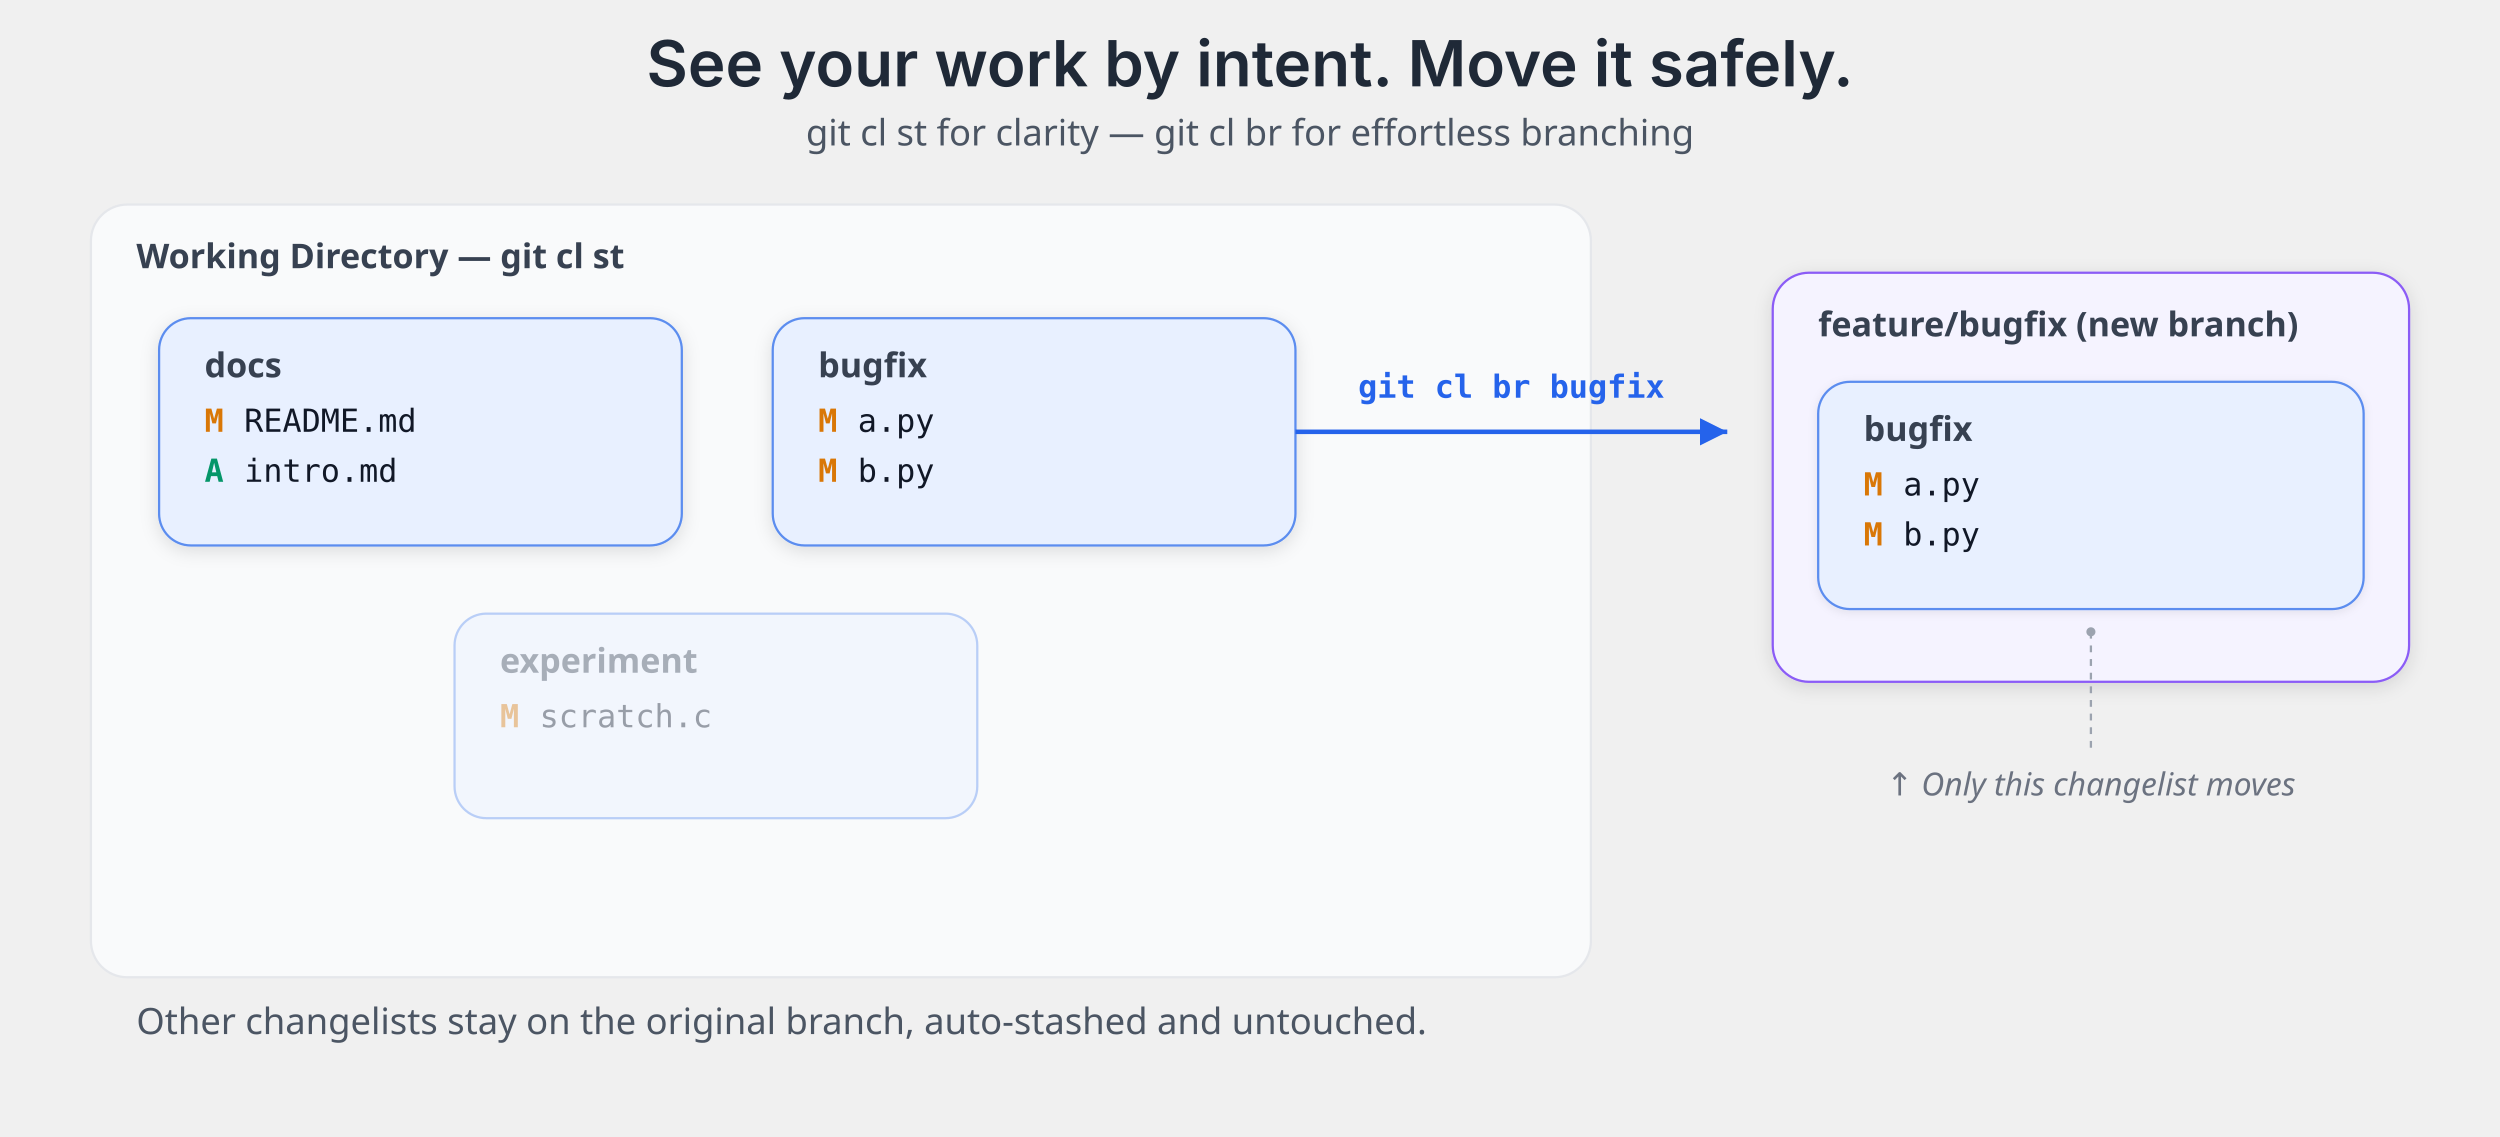
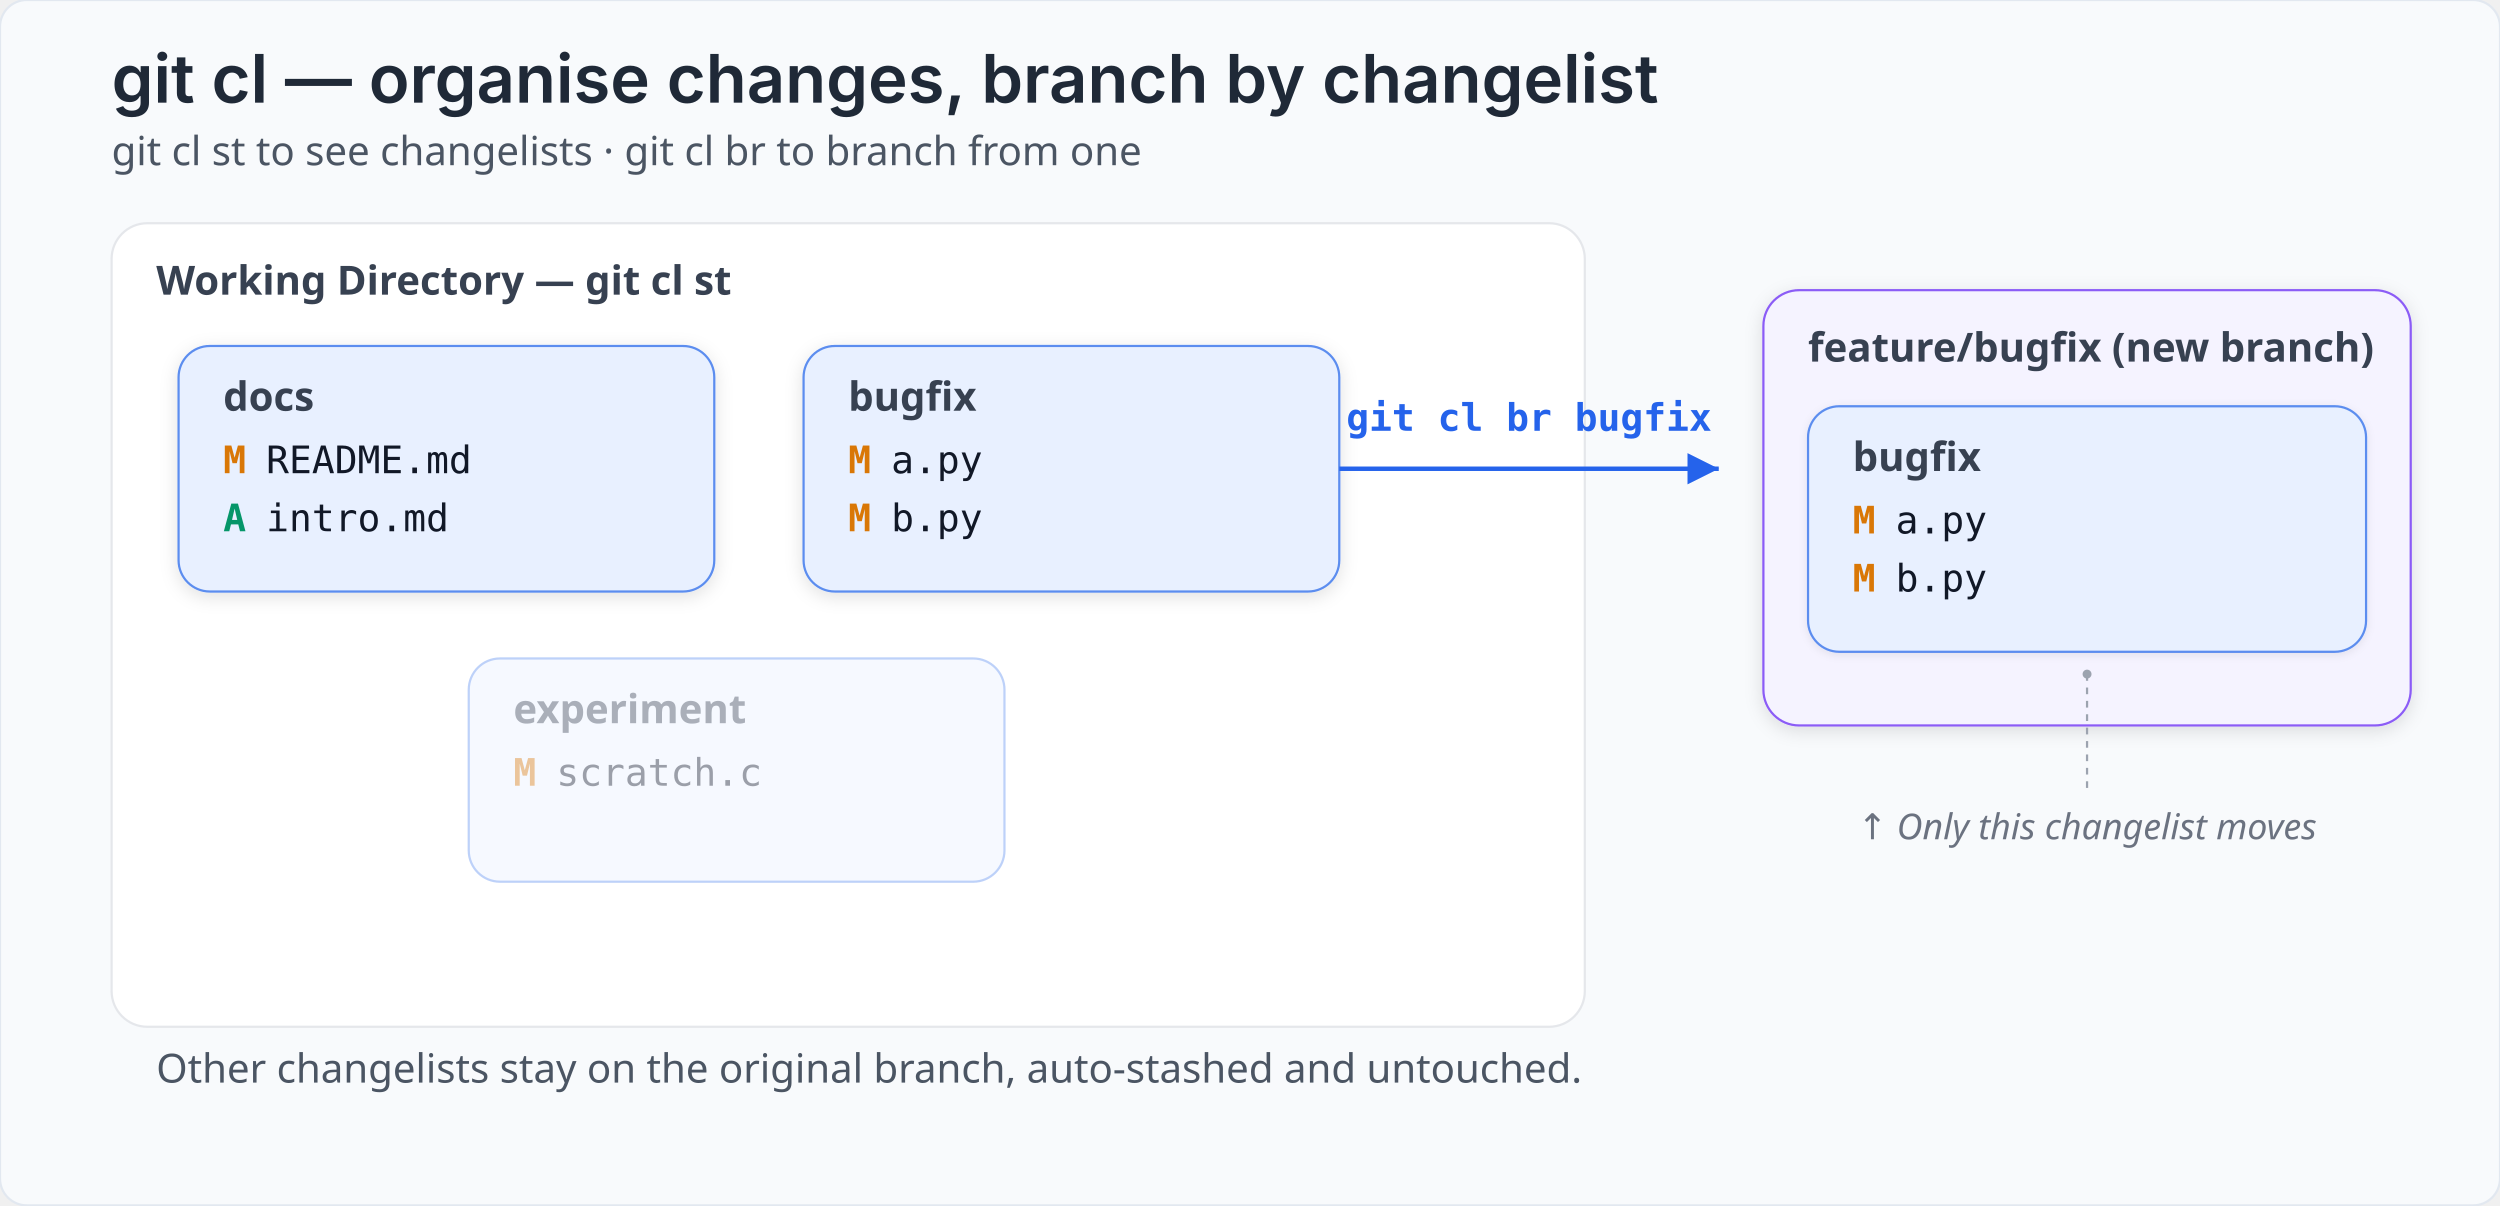
- <svg xmlns="http://www.w3.org/2000/svg" viewBox="0 0 1100 500" width="1100" height="500">
+ <svg xmlns="http://www.w3.org/2000/svg" viewBox="0 0 1120 540" width="1120" height="540">
  <style>
    .title {
      font-family: system-ui, -apple-system, BlinkMacSystemFont, "Segoe UI", sans-serif;
-       font-size: 28px;
+       font-size: 30px;
      font-weight: 600;
      fill: #1f2937;
    }

    .subtitle {
      font-family: system-ui, sans-serif;
-       font-size: 16px;
+       font-size: 18px;
      fill: #4b5563;
    }

    .label {
      font-family: system-ui, sans-serif;
-       font-size: 15px;
+       font-size: 18px;
      fill: #374151;
      font-weight: 600;
    }

    .file {
      font-family: ui-monospace, SFMono-Regular, Menlo, Consolas, monospace;
-       font-size: 14px;
+       font-size: 17px;
      fill: #111827;
    }

    .status-m {
      font-family: ui-monospace, SFMono-Regular, Menlo, Consolas, monospace;
-       font-size: 14px;
+       font-size: 17px;
      fill: #d97706;
      font-weight: 600;
    }

    .status-a {
      font-family: ui-monospace, SFMono-Regular, Menlo, Consolas, monospace;
-       font-size: 14px;
+       font-size: 17px;
      fill: #059669;
      font-weight: 600;
    }

    .cmd {
      font-family: ui-monospace, SFMono-Regular, Menlo, Consolas, monospace;
-       font-size: 14px;
+       font-size: 17px;
      fill: #2563eb;
      font-weight: 600;
    }

    .annotation {
      font-family: system-ui, sans-serif;
-       font-size: 14px;
+       font-size: 16px;
      fill: #6b7280;
      font-style: italic;
    }

    .muted {
      opacity: 0.4;
    }
  </style>
  <defs>
    <filter id="shadow" x="-20%" y="-20%" width="140%" height="140%">
      <feDropShadow dx="0" dy="2" stdDeviation="4" flood-color="#000" flood-opacity="0.12" />
    </filter>
    <filter id="shadow-light" x="-20%" y="-20%" width="140%" height="140%">
      <feDropShadow dx="0" dy="1" stdDeviation="2" flood-color="#000" flood-opacity="0.08" />
    </filter>
  </defs>
-   <text x="550" y="38" text-anchor="middle" class="title">
-     See your work by intent. Move it safely.
+   <rect x="0" y="0" width="1120" height="540" rx="12" fill="#f8fafc" stroke="#e2e8f0" stroke-width="1" />
+   <text x="50" y="46" class="title">
+     git cl — organise changes, branch by changelist
  </text>
-   <text x="550" y="64" text-anchor="middle" class="subtitle">
-     git cl st for clarity — git cl br for effortless branching
+   <text x="50" y="74" class="subtitle">
+     git cl st to see changelists · git cl br to branch from one
  </text>
-   <rect x="40" y="90" width="660" height="340" rx="16" fill="#f9fafb" stroke="#e5e7eb" />
-   <text x="60" y="118" class="label">
+   <rect x="50" y="100" width="660" height="360" rx="16" fill="#ffffff" stroke="#e5e7eb" />
+   <text x="70" y="132" class="label">
    Working Directory — git cl st
  </text>
-   <rect x="70" y="140" width="230" height="100" rx="14" fill="#e8f0ff" stroke="#5b8def" filter="url(#shadow)" />
-   <text x="90" y="166" class="label">docs</text>
-   <text x="90" y="190">
+   <rect x="80" y="155" width="240" height="110" rx="14" fill="#e8f0ff" stroke="#5b8def" filter="url(#shadow)" />
+   <text x="100" y="184" class="label">docs</text>
+   <text x="100" y="212">
    <tspan class="status-m">M</tspan>
    <tspan class="file" dx="6">README.md</tspan>
  </text>
-   <text x="90" y="212">
+   <text x="100" y="238">
    <tspan class="status-a">A</tspan>
    <tspan class="file" dx="6">intro.md</tspan>
  </text>
-   <rect x="340" y="140" width="230" height="100" rx="14" fill="#e8f0ff" stroke="#5b8def" filter="url(#shadow)" />
-   <text x="360" y="166" class="label">bugfix</text>
-   <text x="360" y="190">
+   <rect x="360" y="155" width="240" height="110" rx="14" fill="#e8f0ff" stroke="#5b8def" filter="url(#shadow)" />
+   <text x="380" y="184" class="label">bugfix</text>
+   <text x="380" y="212">
    <tspan class="status-m">M</tspan>
    <tspan class="file" dx="6">a.py</tspan>
  </text>
-   <text x="360" y="212">
+   <text x="380" y="238">
    <tspan class="status-m">M</tspan>
    <tspan class="file" dx="6">b.py</tspan>
  </text>
-   <rect x="200" y="270" width="230" height="90" rx="14" fill="#e8f0ff" stroke="#5b8def" class="muted" />
-   <text x="220" y="296" class="label muted">experiment</text>
-   <text x="220" y="320" class="muted">
+   <rect x="210" y="295" width="240" height="100" rx="14" fill="#e8f0ff" stroke="#5b8def" class="muted" />
+   <text x="230" y="324" class="label muted">experiment</text>
+   <text x="230" y="352" class="muted">
    <tspan class="status-m">M</tspan>
    <tspan class="file" dx="6">scratch.c</tspan>
  </text>
-   <line x1="570" y1="190" x2="760" y2="190" stroke="#2563eb" stroke-width="2" />
-   <polygon points="760,190 748,184 748,196" fill="#2563eb" />
-   <text x="665" y="175" text-anchor="middle" class="cmd">
+   <line x1="600" y1="210" x2="770" y2="210" stroke="#2563eb" stroke-width="2" />
+   <polygon points="770,210 756,203 756,217" fill="#2563eb" />
+   <text x="685" y="193" text-anchor="middle" class="cmd">
    git cl br bugfix
  </text>
-   <rect x="780" y="120" width="280" height="180" rx="16" fill="#f5f3ff" stroke="#8b5cf6" filter="url(#shadow)" />
-   <text x="800" y="148" class="label">
+   <rect x="790" y="130" width="290" height="195" rx="16" fill="#f5f3ff" stroke="#8b5cf6" filter="url(#shadow)" />
+   <text x="810" y="162" class="label">
    feature/bugfix (new branch)
  </text>
-   <rect x="800" y="168" width="240" height="100" rx="14" fill="#e8f0ff" stroke="#5b8def" filter="url(#shadow-light)" />
-   <text x="820" y="194" class="label">bugfix</text>
-   <text x="820" y="218">
+   <rect x="810" y="182" width="250" height="110" rx="14" fill="#e8f0ff" stroke="#5b8def" filter="url(#shadow-light)" />
+   <text x="830" y="211" class="label">bugfix</text>
+   <text x="830" y="239">
    <tspan class="status-m">M</tspan>
    <tspan class="file" dx="6">a.py</tspan>
  </text>
-   <text x="820" y="240">
+   <text x="830" y="265">
    <tspan class="status-m">M</tspan>
    <tspan class="file" dx="6">b.py</tspan>
  </text>
-   <path d="M 920 278 Q 920 310 920 330" stroke="#9ca3af" stroke-width="1" stroke-dasharray="3,3" fill="none" />
-   <circle cx="920" cy="278" r="2" fill="#9ca3af" />
-   <text x="920" y="350" text-anchor="middle" class="annotation">
+   <path d="M 935 302 Q 935 334 935 354" stroke="#9ca3af" stroke-width="1" stroke-dasharray="3,3" fill="none" />
+   <circle cx="935" cy="302" r="2" fill="#9ca3af" />
+   <text x="935" y="376" text-anchor="middle" class="annotation">
    ↑ Only this changelist moves
  </text>
-   <text x="60" y="455" class="subtitle">
+   <text x="70" y="485" class="subtitle">
    Other changelists stay on the original branch, auto-stashed and untouched.
  </text>
</svg>
